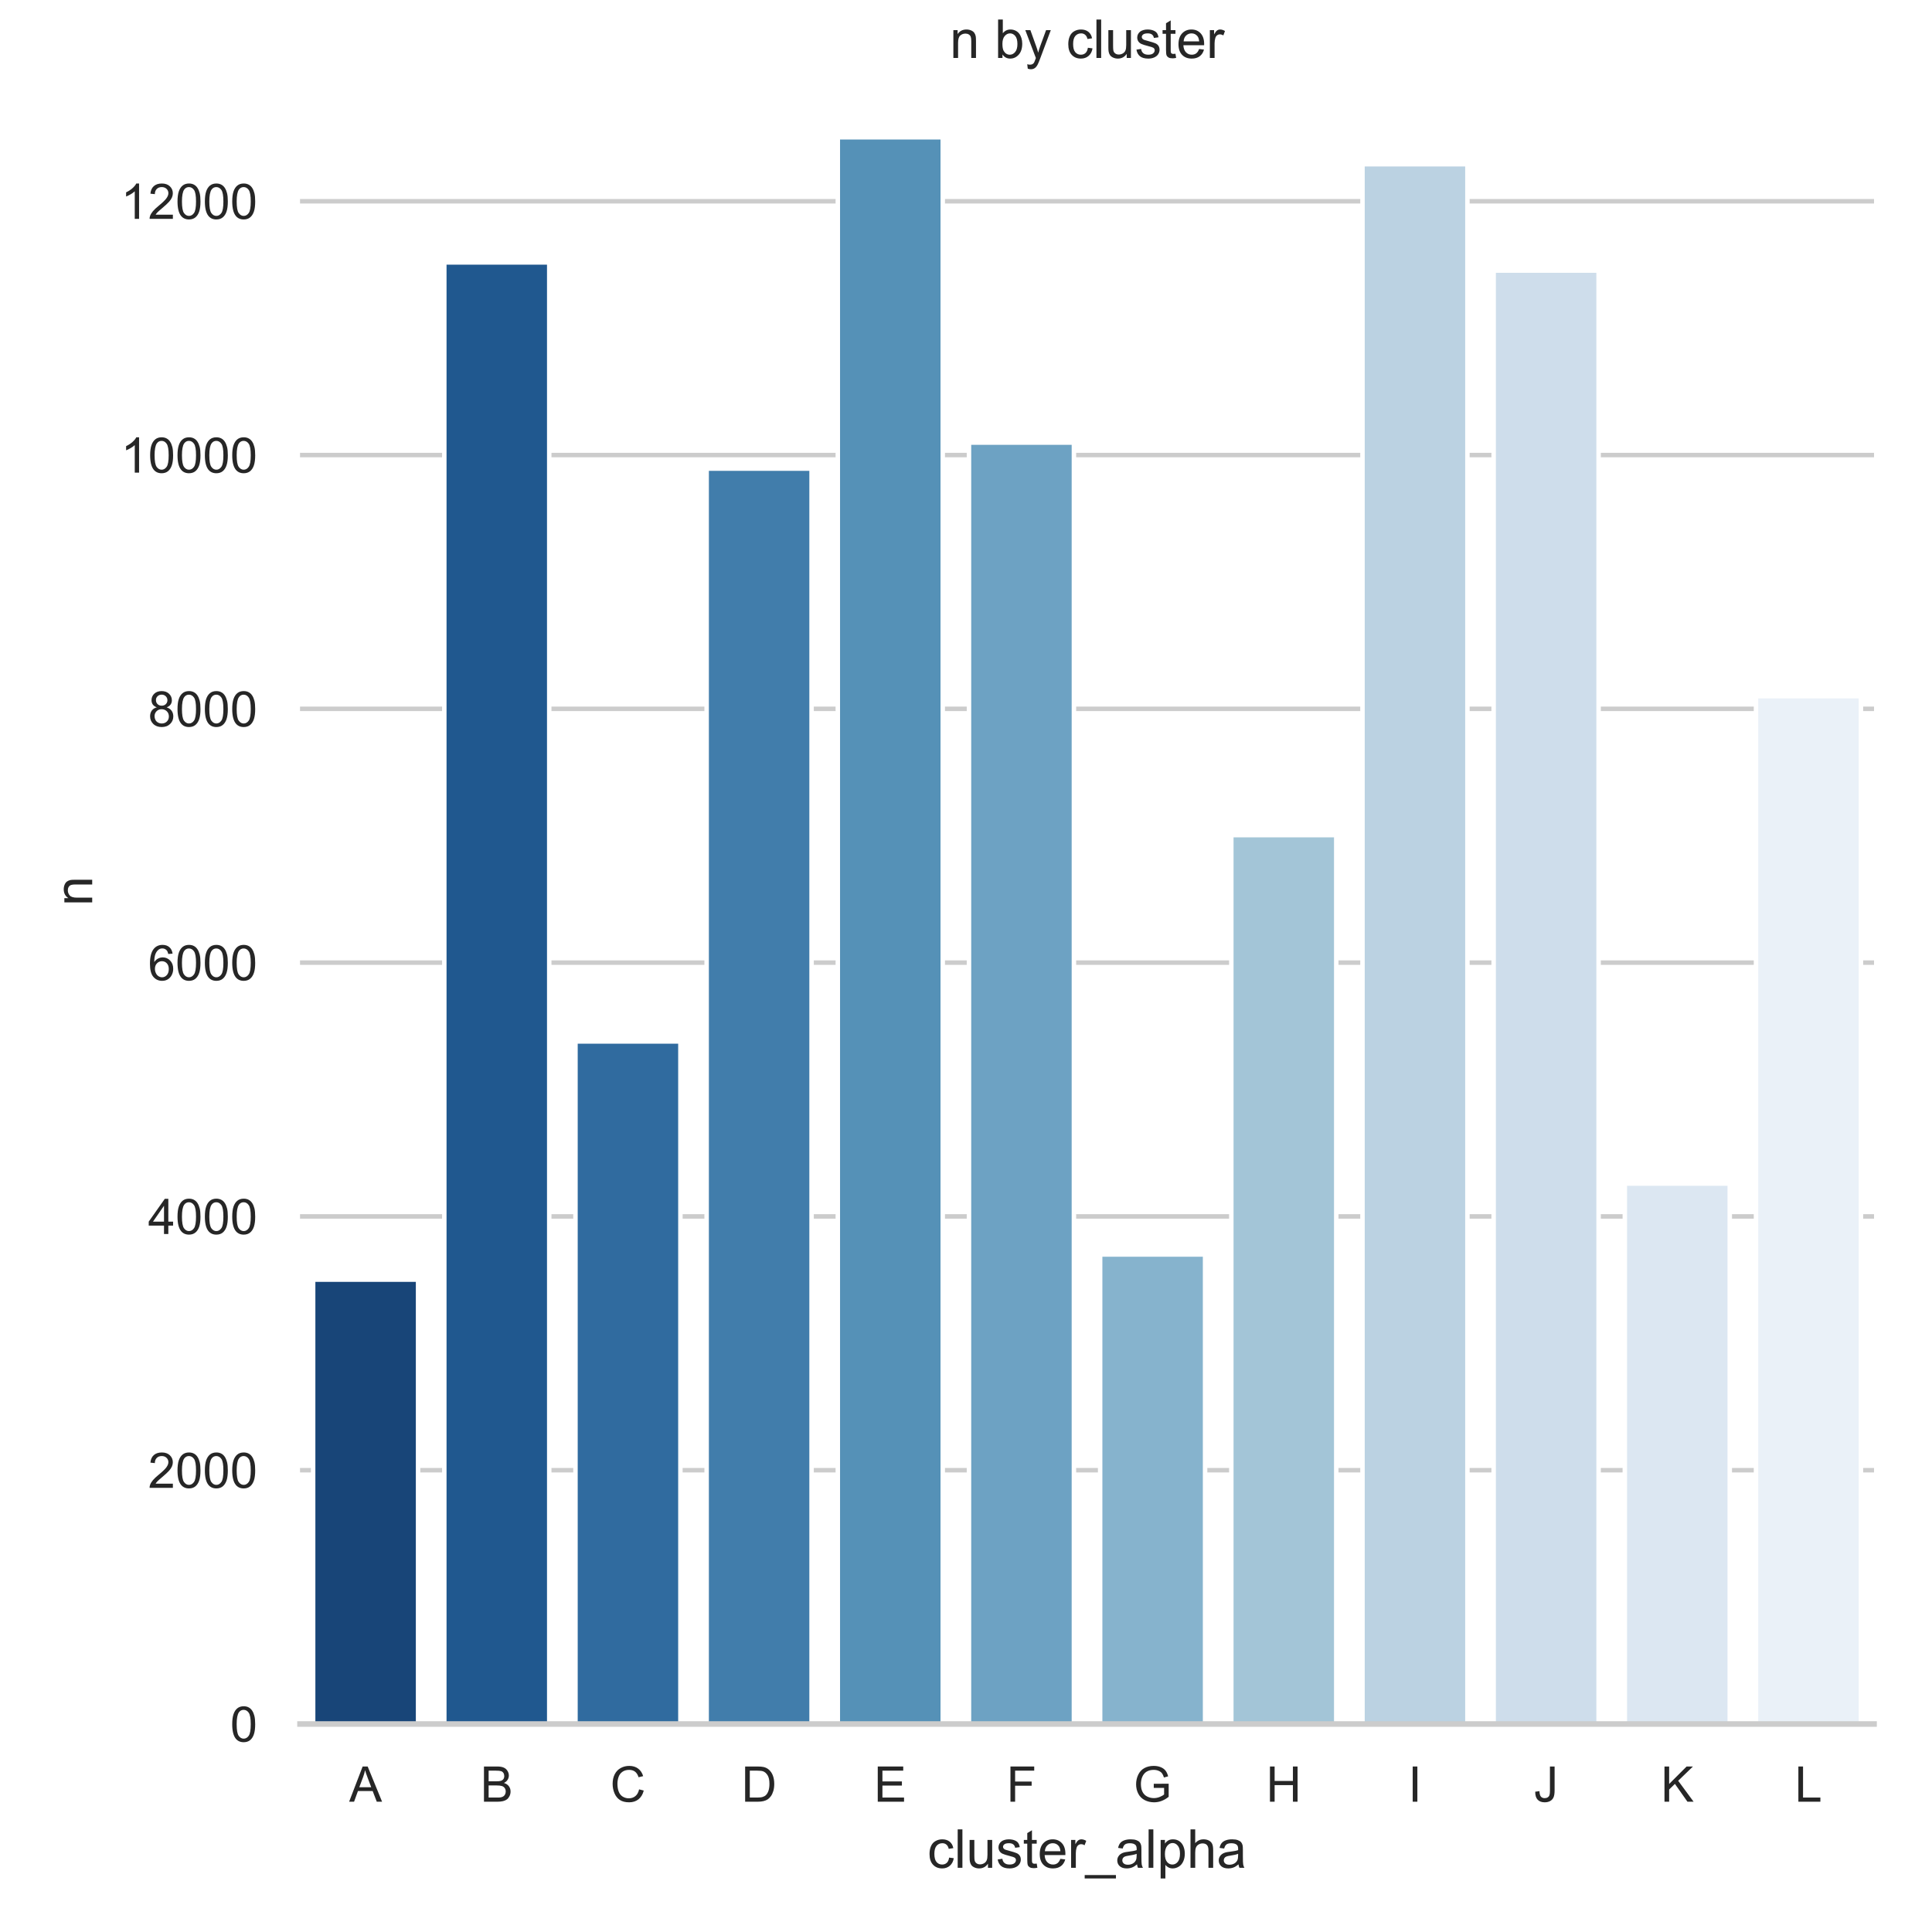
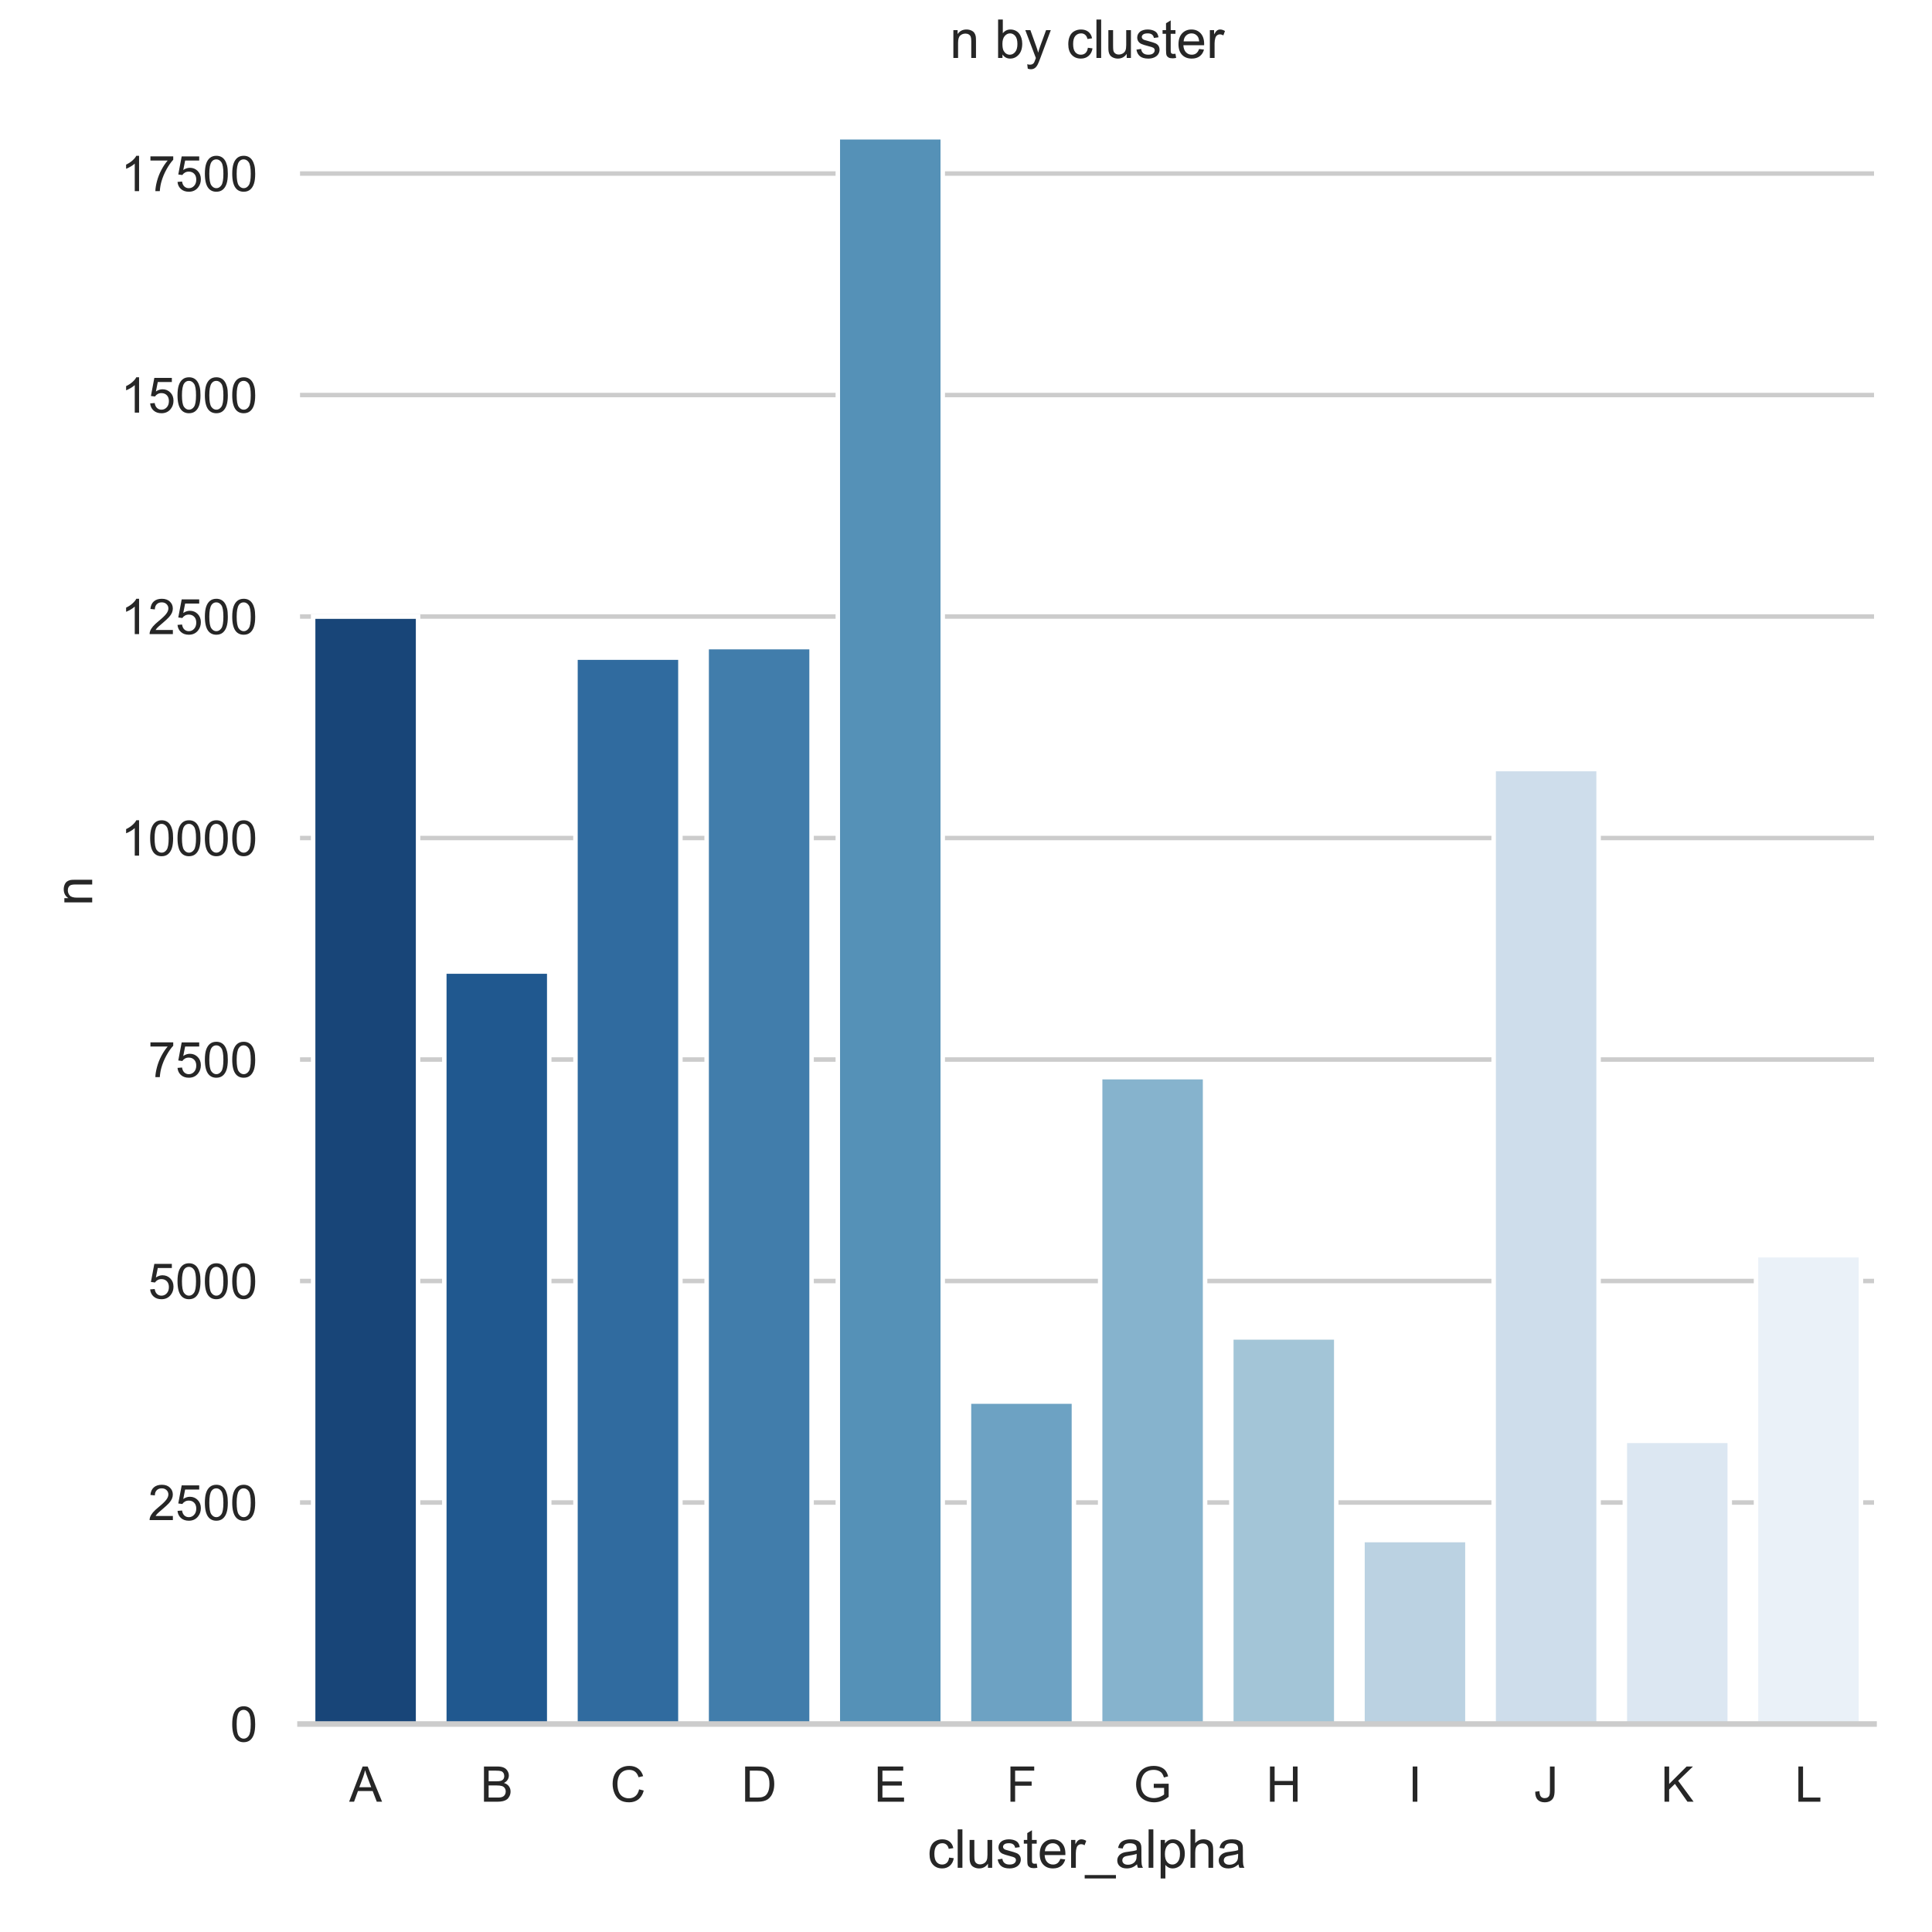
<svg xmlns="http://www.w3.org/2000/svg" xmlns:xlink="http://www.w3.org/1999/xlink" height="432pt" version="1.1" viewBox="0 0 432 432" width="432pt">
  <defs>
    <style type="text/css">
*{stroke-linecap:butt;stroke-linejoin:round;}
  </style>
  </defs>
  <g id="figure_1">
    <g id="patch_1">
      <path d="M 0 432  L 432 432  L 432 0  L 0 0  z " style="fill:#ffffff;" />
    </g>
    <g id="axes_1">
      <g id="patch_2">
        <path d="M 67.085 385.493  L 419.04 385.493  L 419.04 12.96  L 67.085 12.96  z " style="fill:#ffffff;" />
      </g>
      <g id="matplotlib.axis_1">
        <g id="xtick_1">
          <g id="text_1">
            <defs>
              <path d="M -0.141 0  L 27.344 71.578  L 37.547 71.578  L 66.844 0  L 56.062 0  L 47.703 21.688  L 17.781 21.688  L 9.906 0  z M 20.516 29.391  L 44.781 29.391  L 37.312 49.219  Q 33.891 58.25 32.234 64.062  Q 30.859 57.172 28.375 50.391  z " id="ArialMT-65" />
            </defs>
            <g style="fill:#262626;" transform="translate(78.08112 402.8667)scale(0.11 -0.11)">
              <use xlink:href="#ArialMT-65" />
            </g>
          </g>
        </g>
        <g id="xtick_2">
          <g id="text_2">
            <defs>
              <path d="M 7.328 0  L 7.328 71.578  L 34.188 71.578  Q 42.391 71.578 47.344 69.406  Q 52.297 67.234 55.094 62.719  Q 57.906 58.203 57.906 53.266  Q 57.906 48.688 55.422 44.625  Q 52.938 40.578 47.906 38.094  Q 54.391 36.188 57.875 31.594  Q 61.375 27 61.375 20.75  Q 61.375 15.719 59.25 11.391  Q 57.125 7.078 54 4.734  Q 50.875 2.391 46.156 1.188  Q 41.453 0 34.625 0  z M 16.797 41.5  L 32.281 41.5  Q 38.578 41.5 41.312 42.328  Q 44.922 43.406 46.75 45.891  Q 48.578 48.391 48.578 52.156  Q 48.578 55.719 46.875 58.422  Q 45.172 61.141 41.984 62.141  Q 38.812 63.141 31.109 63.141  L 16.797 63.141  z M 16.797 8.453  L 34.625 8.453  Q 39.203 8.453 41.062 8.797  Q 44.344 9.375 46.531 10.734  Q 48.734 12.109 50.141 14.719  Q 51.562 17.328 51.562 20.75  Q 51.562 24.75 49.516 27.703  Q 47.469 30.672 43.828 31.859  Q 40.188 33.062 33.344 33.062  L 16.797 33.062  z " id="ArialMT-66" />
            </defs>
            <g style="fill:#262626;" transform="translate(107.4107 402.8667)scale(0.11 -0.11)">
              <use xlink:href="#ArialMT-66" />
            </g>
          </g>
        </g>
        <g id="xtick_3">
          <g id="text_3">
            <defs>
              <path d="M 58.797 25.094  L 68.266 22.703  Q 65.281 11.031 57.547 4.906  Q 49.812 -1.219 38.625 -1.219  Q 27.047 -1.219 19.797 3.484  Q 12.547 8.203 8.766 17.141  Q 4.984 26.078 4.984 36.328  Q 4.984 47.516 9.25 55.828  Q 13.531 64.156 21.406 68.469  Q 29.297 72.797 38.766 72.797  Q 49.516 72.797 56.828 67.328  Q 64.156 61.859 67.047 51.953  L 57.719 49.75  Q 55.219 57.562 50.484 61.125  Q 45.75 64.703 38.578 64.703  Q 30.328 64.703 24.781 60.734  Q 19.234 56.781 16.984 50.109  Q 14.75 43.453 14.75 36.375  Q 14.75 27.25 17.406 20.438  Q 20.062 13.625 25.672 10.25  Q 31.297 6.891 37.844 6.891  Q 45.797 6.891 51.312 11.469  Q 56.844 16.062 58.797 25.094  z " id="ArialMT-67" />
            </defs>
            <g style="fill:#262626;" transform="translate(136.4369 402.8667)scale(0.11 -0.11)">
              <use xlink:href="#ArialMT-67" />
            </g>
          </g>
        </g>
        <g id="xtick_4">
          <g id="text_4">
            <defs>
              <path d="M 7.719 0  L 7.719 71.578  L 32.375 71.578  Q 40.719 71.578 45.125 70.562  Q 51.266 69.141 55.609 65.438  Q 61.281 60.641 64.078 53.188  Q 66.891 45.75 66.891 36.188  Q 66.891 28.031 64.984 21.734  Q 63.094 15.438 60.109 11.297  Q 57.125 7.172 53.578 4.797  Q 50.047 2.438 45.047 1.219  Q 40.047 0 33.547 0  z M 17.188 8.453  L 32.469 8.453  Q 39.547 8.453 43.578 9.766  Q 47.609 11.078 50 13.484  Q 53.375 16.844 55.25 22.531  Q 57.125 28.219 57.125 36.328  Q 57.125 47.562 53.438 53.594  Q 49.75 59.625 44.484 61.672  Q 40.672 63.141 32.234 63.141  L 17.188 63.141  z " id="ArialMT-68" />
            </defs>
            <g style="fill:#262626;" transform="translate(165.7665 402.8667)scale(0.11 -0.11)">
              <use xlink:href="#ArialMT-68" />
            </g>
          </g>
        </g>
        <g id="xtick_5">
          <g id="text_5">
            <defs>
              <path d="M 7.906 0  L 7.906 71.578  L 59.672 71.578  L 59.672 63.141  L 17.391 63.141  L 17.391 41.219  L 56.984 41.219  L 56.984 32.812  L 17.391 32.812  L 17.391 8.453  L 61.328 8.453  L 61.328 0  z " id="ArialMT-69" />
            </defs>
            <g style="fill:#262626;" transform="translate(195.3995 402.8667)scale(0.11 -0.11)">
              <use xlink:href="#ArialMT-69" />
            </g>
          </g>
        </g>
        <g id="xtick_6">
          <g id="text_6">
            <defs>
              <path d="M 8.203 0  L 8.203 71.578  L 56.5 71.578  L 56.5 63.141  L 17.672 63.141  L 17.672 40.969  L 51.266 40.969  L 51.266 32.516  L 17.672 32.516  L 17.672 0  z " id="ArialMT-70" />
            </defs>
            <g style="fill:#262626;" transform="translate(225.0384 402.8667)scale(0.11 -0.11)">
              <use xlink:href="#ArialMT-70" />
            </g>
          </g>
        </g>
        <g id="xtick_7">
          <g id="text_7">
            <defs>
              <path d="M 41.219 28.078  L 41.219 36.469  L 71.531 36.531  L 71.531 9.969  Q 64.547 4.391 57.125 1.578  Q 49.703 -1.219 41.891 -1.219  Q 31.344 -1.219 22.719 3.297  Q 14.109 7.812 9.719 16.359  Q 5.328 24.906 5.328 35.453  Q 5.328 45.906 9.688 54.953  Q 14.062 64.016 22.266 68.406  Q 30.469 72.797 41.156 72.797  Q 48.922 72.797 55.188 70.281  Q 61.469 67.781 65.031 63.281  Q 68.609 58.797 70.453 51.562  L 61.922 49.219  Q 60.297 54.688 57.906 57.812  Q 55.516 60.938 51.062 62.812  Q 46.625 64.703 41.219 64.703  Q 34.719 64.703 29.984 62.719  Q 25.25 60.75 22.344 57.516  Q 19.438 54.297 17.828 50.438  Q 15.094 43.797 15.094 36.031  Q 15.094 26.469 18.391 20.016  Q 21.688 13.578 27.984 10.453  Q 34.281 7.328 41.359 7.328  Q 47.516 7.328 53.375 9.688  Q 59.234 12.062 62.25 14.75  L 62.25 28.078  z " id="ArialMT-71" />
            </defs>
            <g style="fill:#262626;" transform="translate(253.4493 402.8667)scale(0.11 -0.11)">
              <use xlink:href="#ArialMT-71" />
            </g>
          </g>
        </g>
        <g id="xtick_8">
          <g id="text_8">
            <defs>
              <path d="M 8.016 0  L 8.016 71.578  L 17.484 71.578  L 17.484 42.188  L 54.688 42.188  L 54.688 71.578  L 64.156 71.578  L 64.156 0  L 54.688 0  L 54.688 33.734  L 17.484 33.734  L 17.484 0  z " id="ArialMT-72" />
            </defs>
            <g style="fill:#262626;" transform="translate(283.0848 402.8667)scale(0.11 -0.11)">
              <use xlink:href="#ArialMT-72" />
            </g>
          </g>
        </g>
        <g id="xtick_9">
          <g id="text_9">
            <defs>
              <path d="M 9.328 0  L 9.328 71.578  L 18.797 71.578  L 18.797 0  z " id="ArialMT-73" />
            </defs>
            <g style="fill:#262626;" transform="translate(314.8585 402.8667)scale(0.11 -0.11)">
              <use xlink:href="#ArialMT-73" />
            </g>
          </g>
        </g>
        <g id="xtick_10">
          <g id="text_10">
            <defs>
              <path d="M 2.875 20.312  L 11.422 21.484  Q 11.766 13.281 14.5 10.25  Q 17.234 7.234 22.078 7.234  Q 25.641 7.234 28.219 8.859  Q 30.812 10.5 31.781 13.297  Q 32.766 16.109 32.766 22.266  L 32.766 71.578  L 42.234 71.578  L 42.234 22.797  Q 42.234 13.812 40.062 8.875  Q 37.891 3.953 33.172 1.359  Q 28.469 -1.219 22.125 -1.219  Q 12.703 -1.219 7.688 4.203  Q 2.688 9.625 2.875 20.312  z " id="ArialMT-74" />
            </defs>
            <g style="fill:#262626;" transform="translate(342.966 402.8667)scale(0.11 -0.11)">
              <use xlink:href="#ArialMT-74" />
            </g>
          </g>
        </g>
        <g id="xtick_11">
          <g id="text_11">
            <defs>
              <path d="M 7.328 0  L 7.328 71.578  L 16.797 71.578  L 16.797 36.078  L 52.344 71.578  L 65.188 71.578  L 35.156 42.578  L 66.5 0  L 54 0  L 28.516 36.234  L 16.797 24.812  L 16.797 0  z " id="ArialMT-75" />
            </defs>
            <g style="fill:#262626;" transform="translate(371.377 402.8667)scale(0.11 -0.11)">
              <use xlink:href="#ArialMT-75" />
            </g>
          </g>
        </g>
        <g id="xtick_12">
          <g id="text_12">
            <defs>
              <path d="M 7.328 0  L 7.328 71.578  L 16.797 71.578  L 16.797 8.453  L 52.047 8.453  L 52.047 0  z " id="ArialMT-76" />
            </defs>
            <g style="fill:#262626;" transform="translate(401.3167 402.8667)scale(0.11 -0.11)">
              <use xlink:href="#ArialMT-76" />
            </g>
          </g>
        </g>
        <g id="text_13">
          <defs>
            <path d="M 40.438 19  L 49.078 17.875  Q 47.656 8.938 41.812 3.875  Q 35.984 -1.172 27.484 -1.172  Q 16.844 -1.172 10.375 5.781  Q 3.906 12.75 3.906 25.734  Q 3.906 34.125 6.688 40.422  Q 9.469 46.734 15.156 49.875  Q 20.844 53.031 27.547 53.031  Q 35.984 53.031 41.359 48.75  Q 46.734 44.484 48.25 36.625  L 39.703 35.297  Q 38.484 40.531 35.375 43.156  Q 32.281 45.797 27.875 45.797  Q 21.234 45.797 17.078 41.031  Q 12.938 36.281 12.938 25.984  Q 12.938 15.531 16.938 10.797  Q 20.953 6.062 27.391 6.062  Q 32.562 6.062 36.031 9.234  Q 39.5 12.406 40.438 19  z " id="ArialMT-99" />
            <path d="M 6.391 0  L 6.391 71.578  L 15.188 71.578  L 15.188 0  z " id="ArialMT-108" />
            <path d="M 40.578 0  L 40.578 7.625  Q 34.516 -1.172 24.125 -1.172  Q 19.531 -1.172 15.547 0.578  Q 11.578 2.344 9.641 5  Q 7.719 7.672 6.938 11.531  Q 6.391 14.109 6.391 19.734  L 6.391 51.859  L 15.188 51.859  L 15.188 23.094  Q 15.188 16.219 15.719 13.812  Q 16.547 10.359 19.234 8.375  Q 21.922 6.391 25.875 6.391  Q 29.828 6.391 33.297 8.422  Q 36.766 10.453 38.203 13.938  Q 39.656 17.438 39.656 24.078  L 39.656 51.859  L 48.438 51.859  L 48.438 0  z " id="ArialMT-117" />
            <path d="M 3.078 15.484  L 11.766 16.844  Q 12.5 11.625 15.844 8.844  Q 19.188 6.062 25.203 6.062  Q 31.25 6.062 34.172 8.516  Q 37.109 10.984 37.109 14.312  Q 37.109 17.281 34.516 19  Q 32.719 20.172 25.531 21.969  Q 15.875 24.422 12.141 26.203  Q 8.406 27.984 6.469 31.125  Q 4.547 34.281 4.547 38.094  Q 4.547 41.547 6.125 44.5  Q 7.719 47.469 10.453 49.422  Q 12.5 50.922 16.031 51.969  Q 19.578 53.031 23.641 53.031  Q 29.734 53.031 34.344 51.266  Q 38.969 49.516 41.156 46.5  Q 43.359 43.5 44.188 38.484  L 35.594 37.312  Q 35.016 41.312 32.203 43.547  Q 29.391 45.797 24.266 45.797  Q 18.219 45.797 15.625 43.797  Q 13.031 41.797 13.031 39.109  Q 13.031 37.406 14.109 36.031  Q 15.188 34.625 17.484 33.688  Q 18.797 33.203 25.25 31.453  Q 34.578 28.953 38.25 27.359  Q 41.938 25.781 44.031 22.75  Q 46.141 19.734 46.141 15.234  Q 46.141 10.844 43.578 6.953  Q 41.016 3.078 36.172 0.953  Q 31.344 -1.172 25.25 -1.172  Q 15.141 -1.172 9.844 3.031  Q 4.547 7.234 3.078 15.484  z " id="ArialMT-115" />
            <path d="M 25.781 7.859  L 27.047 0.094  Q 23.344 -0.688 20.406 -0.688  Q 15.625 -0.688 12.984 0.828  Q 10.359 2.344 9.281 4.812  Q 8.203 7.281 8.203 15.188  L 8.203 45.016  L 1.766 45.016  L 1.766 51.859  L 8.203 51.859  L 8.203 64.703  L 16.938 69.969  L 16.938 51.859  L 25.781 51.859  L 25.781 45.016  L 16.938 45.016  L 16.938 14.703  Q 16.938 10.938 17.406 9.859  Q 17.875 8.797 18.922 8.156  Q 19.969 7.516 21.922 7.516  Q 23.391 7.516 25.781 7.859  z " id="ArialMT-116" />
            <path d="M 42.094 16.703  L 51.172 15.578  Q 49.031 7.625 43.219 3.219  Q 37.406 -1.172 28.375 -1.172  Q 17 -1.172 10.328 5.828  Q 3.656 12.844 3.656 25.484  Q 3.656 38.578 10.391 45.797  Q 17.141 53.031 27.875 53.031  Q 38.281 53.031 44.875 45.953  Q 51.469 38.875 51.469 26.031  Q 51.469 25.25 51.422 23.688  L 12.75 23.688  Q 13.234 15.141 17.578 10.594  Q 21.922 6.062 28.422 6.062  Q 33.25 6.062 36.672 8.594  Q 40.094 11.141 42.094 16.703  z M 13.234 30.906  L 42.188 30.906  Q 41.609 37.453 38.875 40.719  Q 34.672 45.797 27.984 45.797  Q 21.922 45.797 17.797 41.75  Q 13.672 37.703 13.234 30.906  z " id="ArialMT-101" />
            <path d="M 6.5 0  L 6.5 51.859  L 14.406 51.859  L 14.406 44  Q 17.438 49.516 20 51.266  Q 22.562 53.031 25.641 53.031  Q 30.078 53.031 34.672 50.203  L 31.641 42.047  Q 28.422 43.953 25.203 43.953  Q 22.312 43.953 20.016 42.219  Q 17.719 40.484 16.75 37.406  Q 15.281 32.719 15.281 27.156  L 15.281 0  z " id="ArialMT-114" />
            <path d="M -1.516 -19.875  L -1.516 -13.531  L 56.734 -13.531  L 56.734 -19.875  z " id="ArialMT-95" />
            <path d="M 40.438 6.391  Q 35.547 2.25 31.031 0.531  Q 26.516 -1.172 21.344 -1.172  Q 12.797 -1.172 8.203 3  Q 3.609 7.172 3.609 13.672  Q 3.609 17.484 5.344 20.625  Q 7.078 23.781 9.891 25.688  Q 12.703 27.594 16.219 28.562  Q 18.797 29.25 24.031 29.891  Q 34.672 31.156 39.703 32.906  Q 39.75 34.719 39.75 35.203  Q 39.75 40.578 37.25 42.781  Q 33.891 45.75 27.25 45.75  Q 21.047 45.75 18.094 43.578  Q 15.141 41.406 13.719 35.891  L 5.125 37.062  Q 6.297 42.578 8.984 45.969  Q 11.672 49.359 16.75 51.188  Q 21.828 53.031 28.516 53.031  Q 35.156 53.031 39.297 51.469  Q 43.453 49.906 45.406 47.531  Q 47.359 45.172 48.141 41.547  Q 48.578 39.312 48.578 33.453  L 48.578 21.734  Q 48.578 9.469 49.141 6.219  Q 49.703 2.984 51.375 0  L 42.188 0  Q 40.828 2.734 40.438 6.391  z M 39.703 26.031  Q 34.906 24.078 25.344 22.703  Q 19.922 21.922 17.672 20.938  Q 15.438 19.969 14.203 18.094  Q 12.984 16.219 12.984 13.922  Q 12.984 10.406 15.641 8.062  Q 18.312 5.719 23.438 5.719  Q 28.516 5.719 32.469 7.938  Q 36.422 10.156 38.281 14.016  Q 39.703 17 39.703 22.797  z " id="ArialMT-97" />
            <path d="M 6.594 -19.875  L 6.594 51.859  L 14.594 51.859  L 14.594 45.125  Q 17.438 49.078 21 51.047  Q 24.562 53.031 29.641 53.031  Q 36.281 53.031 41.359 49.609  Q 46.438 46.188 49.016 39.953  Q 51.609 33.734 51.609 26.312  Q 51.609 18.359 48.75 11.984  Q 45.906 5.609 40.453 2.219  Q 35.016 -1.172 29 -1.172  Q 24.609 -1.172 21.109 0.688  Q 17.625 2.547 15.375 5.375  L 15.375 -19.875  z M 14.547 25.641  Q 14.547 15.625 18.594 10.844  Q 22.656 6.062 28.422 6.062  Q 34.281 6.062 38.453 11.016  Q 42.625 15.969 42.625 26.375  Q 42.625 36.281 38.547 41.203  Q 34.469 46.141 28.812 46.141  Q 23.188 46.141 18.859 40.891  Q 14.547 35.641 14.547 25.641  z " id="ArialMT-112" />
            <path d="M 6.594 0  L 6.594 71.578  L 15.375 71.578  L 15.375 45.906  Q 21.531 53.031 30.906 53.031  Q 36.672 53.031 40.922 50.75  Q 45.172 48.484 47 44.484  Q 48.828 40.484 48.828 32.859  L 48.828 0  L 40.047 0  L 40.047 32.859  Q 40.047 39.453 37.188 42.453  Q 34.328 45.453 29.109 45.453  Q 25.203 45.453 21.75 43.422  Q 18.312 41.406 16.844 37.938  Q 15.375 34.469 15.375 28.375  L 15.375 0  z " id="ArialMT-104" />
          </defs>
          <g style="fill:#262626;" transform="translate(207.3756 417.6423)scale(0.12 -0.12)">
            <use xlink:href="#ArialMT-99" />
            <use x="50" xlink:href="#ArialMT-108" />
            <use x="72.217" xlink:href="#ArialMT-117" />
            <use x="127.832" xlink:href="#ArialMT-115" />
            <use x="177.832" xlink:href="#ArialMT-116" />
            <use x="205.615" xlink:href="#ArialMT-101" />
            <use x="261.23" xlink:href="#ArialMT-114" />
            <use x="294.531" xlink:href="#ArialMT-95" />
            <use x="350.146" xlink:href="#ArialMT-97" />
            <use x="405.762" xlink:href="#ArialMT-108" />
            <use x="427.979" xlink:href="#ArialMT-112" />
            <use x="483.594" xlink:href="#ArialMT-104" />
            <use x="539.209" xlink:href="#ArialMT-97" />
          </g>
        </g>
      </g>
      <g id="matplotlib.axis_2">
        <g id="ytick_1">
          <g id="line2d_1">
-             <path clip-path="url(#p94c5fcf959)" d="M 67.085 385.493  L 419.04 385.493  " style="fill:none;stroke:#cccccc;stroke-linecap:round;" />
+             <path clip-path="url(#p5ec572239d)" d="M 67.085 385.493  L 419.04 385.493  " style="fill:none;stroke:#cccccc;stroke-linecap:round;" />
          </g>
          <g id="text_14">
            <defs>
              <path d="M 4.156 35.297  Q 4.156 48 6.766 55.734  Q 9.375 63.484 14.516 67.672  Q 19.672 71.875 27.484 71.875  Q 33.25 71.875 37.594 69.547  Q 41.938 67.234 44.766 62.859  Q 47.609 58.5 49.219 52.219  Q 50.828 45.953 50.828 35.297  Q 50.828 22.703 48.234 14.969  Q 45.656 7.234 40.5 3  Q 35.359 -1.219 27.484 -1.219  Q 17.141 -1.219 11.234 6.203  Q 4.156 15.141 4.156 35.297  z M 13.188 35.297  Q 13.188 17.672 17.312 11.828  Q 21.438 6 27.484 6  Q 33.547 6 37.672 11.859  Q 41.797 17.719 41.797 35.297  Q 41.797 52.984 37.672 58.781  Q 33.547 64.594 27.391 64.594  Q 21.344 64.594 17.719 59.469  Q 13.188 52.938 13.188 35.297  z " id="ArialMT-48" />
            </defs>
            <g style="fill:#262626;" transform="translate(51.46797 389.4299)scale(0.11 -0.11)">
              <use xlink:href="#ArialMT-48" />
            </g>
          </g>
        </g>
        <g id="ytick_2">
          <g id="line2d_2">
-             <path clip-path="url(#p94c5fcf959)" d="M 67.085 328.744  L 419.04 328.744  " style="fill:none;stroke:#cccccc;stroke-linecap:round;" />
+             <path clip-path="url(#p5ec572239d)" d="M 67.085 335.966  L 419.04 335.966  " style="fill:none;stroke:#cccccc;stroke-linecap:round;" />
          </g>
          <g id="text_15">
            <defs>
              <path d="M 50.344 8.453  L 50.344 0  L 3.031 0  Q 2.938 3.172 4.047 6.109  Q 5.859 10.938 9.828 15.625  Q 13.812 20.312 21.344 26.469  Q 33.016 36.031 37.109 41.625  Q 41.219 47.219 41.219 52.203  Q 41.219 57.422 37.469 61  Q 33.734 64.594 27.734 64.594  Q 21.391 64.594 17.578 60.781  Q 13.766 56.984 13.719 50.25  L 4.688 51.172  Q 5.609 61.281 11.656 66.578  Q 17.719 71.875 27.938 71.875  Q 38.234 71.875 44.234 66.156  Q 50.25 60.453 50.25 52  Q 50.25 47.703 48.484 43.547  Q 46.734 39.406 42.656 34.812  Q 38.578 30.219 29.109 22.219  Q 21.188 15.578 18.938 13.203  Q 16.703 10.844 15.234 8.453  z " id="ArialMT-50" />
-             </defs>
-             <g style="fill:#262626;" transform="translate(33.11688 332.6811)scale(0.11 -0.11)">
+               <path d="M 4.156 18.75  L 13.375 19.531  Q 14.406 12.797 18.141 9.391  Q 21.875 6 27.156 6  Q 33.5 6 37.891 10.781  Q 42.281 15.578 42.281 23.484  Q 42.281 31 38.062 35.344  Q 33.844 39.703 27 39.703  Q 22.75 39.703 19.328 37.766  Q 15.922 35.844 13.969 32.766  L 5.719 33.844  L 12.641 70.609  L 48.25 70.609  L 48.25 62.203  L 19.672 62.203  L 15.828 42.969  Q 22.266 47.469 29.344 47.469  Q 38.719 47.469 45.156 40.969  Q 51.609 34.469 51.609 24.266  Q 51.609 14.547 45.953 7.469  Q 39.062 -1.219 27.156 -1.219  Q 17.391 -1.219 11.203 4.25  Q 5.031 9.719 4.156 18.75  z " id="ArialMT-53" />
+             </defs>
+             <g style="fill:#262626;" transform="translate(33.11688 339.9027)scale(0.11 -0.11)">
              <use xlink:href="#ArialMT-50" />
-               <use x="55.615" xlink:href="#ArialMT-48" />
+               <use x="55.615" xlink:href="#ArialMT-53" />
              <use x="111.23" xlink:href="#ArialMT-48" />
              <use x="166.846" xlink:href="#ArialMT-48" />
            </g>
          </g>
        </g>
        <g id="ytick_3">
          <g id="line2d_3">
-             <path clip-path="url(#p94c5fcf959)" d="M 67.085 271.996  L 419.04 271.996  " style="fill:none;stroke:#cccccc;stroke-linecap:round;" />
+             <path clip-path="url(#p5ec572239d)" d="M 67.085 286.439  L 419.04 286.439  " style="fill:none;stroke:#cccccc;stroke-linecap:round;" />
          </g>
          <g id="text_16">
-             <defs>
-               <path d="M 32.328 0  L 32.328 17.141  L 1.266 17.141  L 1.266 25.203  L 33.938 71.578  L 41.109 71.578  L 41.109 25.203  L 50.781 25.203  L 50.781 17.141  L 41.109 17.141  L 41.109 0  z M 32.328 25.203  L 32.328 57.469  L 9.906 25.203  z " id="ArialMT-52" />
-             </defs>
-             <g style="fill:#262626;" transform="translate(33.11688 275.9323)scale(0.11 -0.11)">
-               <use xlink:href="#ArialMT-52" />
+             <g style="fill:#262626;" transform="translate(33.11688 290.3754)scale(0.11 -0.11)">
+               <use xlink:href="#ArialMT-53" />
              <use x="55.615" xlink:href="#ArialMT-48" />
              <use x="111.23" xlink:href="#ArialMT-48" />
              <use x="166.846" xlink:href="#ArialMT-48" />
            </g>
          </g>
        </g>
        <g id="ytick_4">
          <g id="line2d_4">
-             <path clip-path="url(#p94c5fcf959)" d="M 67.085 215.247  L 419.04 215.247  " style="fill:none;stroke:#cccccc;stroke-linecap:round;" />
+             <path clip-path="url(#p5ec572239d)" d="M 67.085 236.911  L 419.04 236.911  " style="fill:none;stroke:#cccccc;stroke-linecap:round;" />
          </g>
          <g id="text_17">
            <defs>
-               <path d="M 49.75 54.047  L 41.016 53.375  Q 39.844 58.547 37.703 60.891  Q 34.125 64.656 28.906 64.656  Q 24.703 64.656 21.531 62.312  Q 17.391 59.281 14.984 53.469  Q 12.594 47.656 12.5 36.922  Q 15.672 41.75 20.266 44.094  Q 24.859 46.438 29.891 46.438  Q 38.672 46.438 44.844 39.969  Q 51.031 33.5 51.031 23.25  Q 51.031 16.5 48.125 10.719  Q 45.219 4.938 40.141 1.859  Q 35.062 -1.219 28.609 -1.219  Q 17.625 -1.219 10.688 6.859  Q 3.766 14.938 3.766 33.5  Q 3.766 54.25 11.422 63.672  Q 18.109 71.875 29.438 71.875  Q 37.891 71.875 43.281 67.141  Q 48.688 62.406 49.75 54.047  z M 13.875 23.188  Q 13.875 18.656 15.797 14.5  Q 17.719 10.359 21.188 8.172  Q 24.656 6 28.469 6  Q 34.031 6 38.031 10.484  Q 42.047 14.984 42.047 22.703  Q 42.047 30.125 38.078 34.391  Q 34.125 38.672 28.125 38.672  Q 22.172 38.672 18.016 34.391  Q 13.875 30.125 13.875 23.188  z " id="ArialMT-54" />
-             </defs>
-             <g style="fill:#262626;" transform="translate(33.11688 219.1835)scale(0.11 -0.11)">
-               <use xlink:href="#ArialMT-54" />
-               <use x="55.615" xlink:href="#ArialMT-48" />
+               <path d="M 4.734 62.203  L 4.734 70.656  L 51.078 70.656  L 51.078 63.812  Q 44.234 56.547 37.516 44.484  Q 30.812 32.422 27.156 19.672  Q 24.516 10.688 23.781 0  L 14.75 0  Q 14.891 8.453 18.062 20.406  Q 21.234 32.375 27.172 43.484  Q 33.109 54.594 39.797 62.203  z " id="ArialMT-55" />
+             </defs>
+             <g style="fill:#262626;" transform="translate(33.11688 240.8482)scale(0.11 -0.11)">
+               <use xlink:href="#ArialMT-55" />
+               <use x="55.615" xlink:href="#ArialMT-53" />
              <use x="111.23" xlink:href="#ArialMT-48" />
              <use x="166.846" xlink:href="#ArialMT-48" />
            </g>
          </g>
        </g>
        <g id="ytick_5">
          <g id="line2d_5">
-             <path clip-path="url(#p94c5fcf959)" d="M 67.085 158.498  L 419.04 158.498  " style="fill:none;stroke:#cccccc;stroke-linecap:round;" />
+             <path clip-path="url(#p5ec572239d)" d="M 67.085 187.384  L 419.04 187.384  " style="fill:none;stroke:#cccccc;stroke-linecap:round;" />
          </g>
          <g id="text_18">
            <defs>
-               <path d="M 17.672 38.812  Q 12.203 40.828 9.562 44.531  Q 6.938 48.25 6.938 53.422  Q 6.938 61.234 12.547 66.547  Q 18.172 71.875 27.484 71.875  Q 36.859 71.875 42.578 66.422  Q 48.297 60.984 48.297 53.172  Q 48.297 48.188 45.672 44.5  Q 43.062 40.828 37.75 38.812  Q 44.344 36.672 47.781 31.875  Q 51.219 27.094 51.219 20.453  Q 51.219 11.281 44.719 5.031  Q 38.234 -1.219 27.641 -1.219  Q 17.047 -1.219 10.547 5.047  Q 4.047 11.328 4.047 20.703  Q 4.047 27.688 7.594 32.391  Q 11.141 37.109 17.672 38.812  z M 15.922 53.719  Q 15.922 48.641 19.188 45.406  Q 22.469 42.188 27.688 42.188  Q 32.766 42.188 36.016 45.375  Q 39.266 48.578 39.266 53.219  Q 39.266 58.062 35.906 61.359  Q 32.562 64.656 27.594 64.656  Q 22.562 64.656 19.234 61.422  Q 15.922 58.203 15.922 53.719  z M 13.094 20.656  Q 13.094 16.891 14.875 13.375  Q 16.656 9.859 20.172 7.922  Q 23.688 6 27.734 6  Q 34.031 6 38.125 10.047  Q 42.234 14.109 42.234 20.359  Q 42.234 26.703 38.016 30.859  Q 33.797 35.016 27.438 35.016  Q 21.234 35.016 17.156 30.906  Q 13.094 26.812 13.094 20.656  z " id="ArialMT-56" />
-             </defs>
-             <g style="fill:#262626;" transform="translate(33.11688 162.4348)scale(0.11 -0.11)">
-               <use xlink:href="#ArialMT-56" />
+               <path d="M 37.25 0  L 28.469 0  L 28.469 56  Q 25.297 52.984 20.141 49.953  Q 14.984 46.922 10.891 45.406  L 10.891 53.906  Q 18.266 57.375 23.781 62.297  Q 29.297 67.234 31.594 71.875  L 37.25 71.875  z " id="ArialMT-49" />
+             </defs>
+             <g style="fill:#262626;" transform="translate(26.99984 191.3209)scale(0.11 -0.11)">
+               <use xlink:href="#ArialMT-49" />
              <use x="55.615" xlink:href="#ArialMT-48" />
              <use x="111.23" xlink:href="#ArialMT-48" />
              <use x="166.846" xlink:href="#ArialMT-48" />
+               <use x="222.461" xlink:href="#ArialMT-48" />
            </g>
          </g>
        </g>
        <g id="ytick_6">
          <g id="line2d_6">
-             <path clip-path="url(#p94c5fcf959)" d="M 67.085 101.749  L 419.04 101.749  " style="fill:none;stroke:#cccccc;stroke-linecap:round;" />
+             <path clip-path="url(#p5ec572239d)" d="M 67.085 137.857  L 419.04 137.857  " style="fill:none;stroke:#cccccc;stroke-linecap:round;" />
          </g>
          <g id="text_19">
-             <defs>
-               <path d="M 37.25 0  L 28.469 0  L 28.469 56  Q 25.297 52.984 20.141 49.953  Q 14.984 46.922 10.891 45.406  L 10.891 53.906  Q 18.266 57.375 23.781 62.297  Q 29.297 67.234 31.594 71.875  L 37.25 71.875  z " id="ArialMT-49" />
-             </defs>
-             <g style="fill:#262626;" transform="translate(26.99984 105.686)scale(0.11 -0.11)">
+             <g style="fill:#262626;" transform="translate(26.99984 141.7936)scale(0.11 -0.11)">
              <use xlink:href="#ArialMT-49" />
-               <use x="55.615" xlink:href="#ArialMT-48" />
-               <use x="111.23" xlink:href="#ArialMT-48" />
+               <use x="55.615" xlink:href="#ArialMT-50" />
+               <use x="111.23" xlink:href="#ArialMT-53" />
              <use x="166.846" xlink:href="#ArialMT-48" />
              <use x="222.461" xlink:href="#ArialMT-48" />
            </g>
          </g>
        </g>
        <g id="ytick_7">
          <g id="line2d_7">
-             <path clip-path="url(#p94c5fcf959)" d="M 67.085 45  L 419.04 45  " style="fill:none;stroke:#cccccc;stroke-linecap:round;" />
+             <path clip-path="url(#p5ec572239d)" d="M 67.085 88.33  L 419.04 88.33  " style="fill:none;stroke:#cccccc;stroke-linecap:round;" />
          </g>
          <g id="text_20">
-             <g style="fill:#262626;" transform="translate(26.99984 48.93717)scale(0.11 -0.11)">
+             <g style="fill:#262626;" transform="translate(26.99984 92.26638)scale(0.11 -0.11)">
              <use xlink:href="#ArialMT-49" />
-               <use x="55.615" xlink:href="#ArialMT-50" />
+               <use x="55.615" xlink:href="#ArialMT-53" />
              <use x="111.23" xlink:href="#ArialMT-48" />
              <use x="166.846" xlink:href="#ArialMT-48" />
              <use x="222.461" xlink:href="#ArialMT-48" />
            </g>
          </g>
        </g>
-         <g id="text_21">
+         <g id="ytick_8">
+           <g id="line2d_8">
+             <path clip-path="url(#p5ec572239d)" d="M 67.085 38.802  L 419.04 38.802  " style="fill:none;stroke:#cccccc;stroke-linecap:round;" />
+           </g>
+           <g id="text_21">
+             <g style="fill:#262626;" transform="translate(26.99984 42.73913)scale(0.11 -0.11)">
+               <use xlink:href="#ArialMT-49" />
+               <use x="55.615" xlink:href="#ArialMT-55" />
+               <use x="111.23" xlink:href="#ArialMT-53" />
+               <use x="166.846" xlink:href="#ArialMT-48" />
+               <use x="222.461" xlink:href="#ArialMT-48" />
+             </g>
+           </g>
+         </g>
+         <g id="text_22">
          <defs>
            <path d="M 6.594 0  L 6.594 51.859  L 14.5 51.859  L 14.5 44.484  Q 20.219 53.031 31 53.031  Q 35.688 53.031 39.625 51.344  Q 43.562 49.656 45.516 46.922  Q 47.469 44.188 48.25 40.438  Q 48.734 37.984 48.734 31.891  L 48.734 0  L 39.938 0  L 39.938 31.547  Q 39.938 36.922 38.906 39.578  Q 37.891 42.234 35.281 43.812  Q 32.672 45.406 29.156 45.406  Q 23.531 45.406 19.453 41.844  Q 15.375 38.281 15.375 28.328  L 15.375 0  z " id="ArialMT-110" />
          </defs>
          <g style="fill:#262626;" transform="translate(20.61484 202.5631)rotate(-90)scale(0.12 -0.12)">
            <use xlink:href="#ArialMT-110" />
          </g>
        </g>
      </g>
      <g id="patch_3">
-         <path clip-path="url(#p94c5fcf959)" d="M 70.018 385.493  L 93.482 385.493  L 93.482 286.126  L 70.018 286.126  z " style="fill:#184578;stroke:#ffffff;stroke-linejoin:miter;" />
+         <path clip-path="url(#p5ec572239d)" d="M 70.018 385.493  L 93.482 385.493  L 93.482 137.877  L 70.018 137.877  z " style="fill:#184578;stroke:#ffffff;stroke-linejoin:miter;" />
      </g>
      <g id="patch_4">
-         <path clip-path="url(#p94c5fcf959)" d="M 99.348 385.493  L 122.811 385.493  L 122.811 58.677  L 99.348 58.677  z " style="fill:#20588f;stroke:#ffffff;stroke-linejoin:miter;" />
+         <path clip-path="url(#p5ec572239d)" d="M 99.348 385.493  L 122.811 385.493  L 122.811 217.239  L 99.348 217.239  z " style="fill:#20588f;stroke:#ffffff;stroke-linejoin:miter;" />
      </g>
      <g id="patch_5">
-         <path clip-path="url(#p94c5fcf959)" d="M 128.677 385.493  L 152.141 385.493  L 152.141 232.867  L 128.677 232.867  z " style="fill:#306b9f;stroke:#ffffff;stroke-linejoin:miter;" />
+         <path clip-path="url(#p5ec572239d)" d="M 128.677 385.493  L 152.141 385.493  L 152.141 147.049  L 128.677 147.049  z " style="fill:#306b9f;stroke:#ffffff;stroke-linejoin:miter;" />
      </g>
      <g id="patch_6">
-         <path clip-path="url(#p94c5fcf959)" d="M 158.007 385.493  L 181.47 385.493  L 181.47 104.785  L 158.007 104.785  z " style="fill:#417dab;stroke:#ffffff;stroke-linejoin:miter;" />
+         <path clip-path="url(#p5ec572239d)" d="M 158.007 385.493  L 181.47 385.493  L 181.47 144.692  L 158.007 144.692  z " style="fill:#417dab;stroke:#ffffff;stroke-linejoin:miter;" />
      </g>
      <g id="patch_7">
-         <path clip-path="url(#p94c5fcf959)" d="M 187.336 385.493  L 210.8 385.493  L 210.8 30.7  L 187.336 30.7  z " style="fill:#5591b7;stroke:#ffffff;stroke-linejoin:miter;" />
+         <path clip-path="url(#p5ec572239d)" d="M 187.336 385.493  L 210.8 385.493  L 210.8 30.7  L 187.336 30.7  z " style="fill:#5591b7;stroke:#ffffff;stroke-linejoin:miter;" />
      </g>
      <g id="patch_8">
-         <path clip-path="url(#p94c5fcf959)" d="M 216.666 385.493  L 240.13 385.493  L 240.13 98.968  L 216.666 98.968  z " style="fill:#6da2c3;stroke:#ffffff;stroke-linejoin:miter;" />
+         <path clip-path="url(#p5ec572239d)" d="M 216.666 385.493  L 240.13 385.493  L 240.13 313.401  L 216.666 313.401  z " style="fill:#6da2c3;stroke:#ffffff;stroke-linejoin:miter;" />
      </g>
      <g id="patch_9">
-         <path clip-path="url(#p94c5fcf959)" d="M 245.995 385.493  L 269.459 385.493  L 269.459 280.508  L 245.995 280.508  z " style="fill:#86b3cd;stroke:#ffffff;stroke-linejoin:miter;" />
+         <path clip-path="url(#p5ec572239d)" d="M 245.995 385.493  L 269.459 385.493  L 269.459 240.854  L 245.995 240.854  z " style="fill:#86b3cd;stroke:#ffffff;stroke-linejoin:miter;" />
      </g>
      <g id="patch_10">
-         <path clip-path="url(#p94c5fcf959)" d="M 275.325 385.493  L 298.789 385.493  L 298.789 186.73  L 275.325 186.73  z " style="fill:#a3c5d7;stroke:#ffffff;stroke-linejoin:miter;" />
+         <path clip-path="url(#p5ec572239d)" d="M 275.325 385.493  L 298.789 385.493  L 298.789 299.058  L 275.325 299.058  z " style="fill:#a3c5d7;stroke:#ffffff;stroke-linejoin:miter;" />
      </g>
      <g id="patch_11">
-         <path clip-path="url(#p94c5fcf959)" d="M 304.655 385.493  L 328.118 385.493  L 328.118 36.715  L 304.655 36.715  z " style="fill:#bbd2e2;stroke:#ffffff;stroke-linejoin:miter;" />
+         <path clip-path="url(#p5ec572239d)" d="M 304.655 385.493  L 328.118 385.493  L 328.118 344.366  L 304.655 344.366  z " style="fill:#bbd2e2;stroke:#ffffff;stroke-linejoin:miter;" />
      </g>
      <g id="patch_12">
-         <path clip-path="url(#p94c5fcf959)" d="M 333.984 385.493  L 357.448 385.493  L 357.448 60.493  L 333.984 60.493  z " style="fill:#ceddeb;stroke:#ffffff;stroke-linejoin:miter;" />
+         <path clip-path="url(#p5ec572239d)" d="M 333.984 385.493  L 357.448 385.493  L 357.448 171.971  L 333.984 171.971  z " style="fill:#ceddeb;stroke:#ffffff;stroke-linejoin:miter;" />
      </g>
      <g id="patch_13">
-         <path clip-path="url(#p94c5fcf959)" d="M 363.314 385.493  L 386.777 385.493  L 386.777 264.647  L 363.314 264.647  z " style="fill:#dce7f2;stroke:#ffffff;stroke-linejoin:miter;" />
+         <path clip-path="url(#p5ec572239d)" d="M 363.314 385.493  L 386.777 385.493  L 386.777 322.177  L 363.314 322.177  z " style="fill:#dce7f2;stroke:#ffffff;stroke-linejoin:miter;" />
      </g>
      <g id="patch_14">
-         <path clip-path="url(#p94c5fcf959)" d="M 392.643 385.493  L 416.107 385.493  L 416.107 155.661  L 392.643 155.661  z " style="fill:#eaf1f8;stroke:#ffffff;stroke-linejoin:miter;" />
-       </g>
-       <g id="line2d_8">
-         <path clip-path="url(#p94c5fcf959)" d="M 0 0  " style="fill:none;stroke:#424242;stroke-linecap:round;stroke-width:2.7;" />
+         <path clip-path="url(#p5ec572239d)" d="M 392.643 385.493  L 416.107 385.493  L 416.107 280.674  L 392.643 280.674  z " style="fill:#eaf1f8;stroke:#ffffff;stroke-linejoin:miter;" />
      </g>
      <g id="line2d_9">
-         <path clip-path="url(#p94c5fcf959)" d="M 0 0  " style="fill:none;stroke:#424242;stroke-linecap:round;stroke-width:2.7;" />
+         <path clip-path="url(#p5ec572239d)" d="M 0 0  " style="fill:none;stroke:#424242;stroke-linecap:round;stroke-width:2.7;" />
      </g>
      <g id="line2d_10">
-         <path clip-path="url(#p94c5fcf959)" d="M 0 0  " style="fill:none;stroke:#424242;stroke-linecap:round;stroke-width:2.7;" />
+         <path clip-path="url(#p5ec572239d)" d="M 0 0  " style="fill:none;stroke:#424242;stroke-linecap:round;stroke-width:2.7;" />
      </g>
      <g id="line2d_11">
-         <path clip-path="url(#p94c5fcf959)" d="M 0 0  " style="fill:none;stroke:#424242;stroke-linecap:round;stroke-width:2.7;" />
+         <path clip-path="url(#p5ec572239d)" d="M 0 0  " style="fill:none;stroke:#424242;stroke-linecap:round;stroke-width:2.7;" />
      </g>
      <g id="line2d_12">
-         <path clip-path="url(#p94c5fcf959)" d="M 0 0  " style="fill:none;stroke:#424242;stroke-linecap:round;stroke-width:2.7;" />
+         <path clip-path="url(#p5ec572239d)" d="M 0 0  " style="fill:none;stroke:#424242;stroke-linecap:round;stroke-width:2.7;" />
      </g>
      <g id="line2d_13">
-         <path clip-path="url(#p94c5fcf959)" d="M 0 0  " style="fill:none;stroke:#424242;stroke-linecap:round;stroke-width:2.7;" />
+         <path clip-path="url(#p5ec572239d)" d="M 0 0  " style="fill:none;stroke:#424242;stroke-linecap:round;stroke-width:2.7;" />
      </g>
      <g id="line2d_14">
-         <path clip-path="url(#p94c5fcf959)" d="M 0 0  " style="fill:none;stroke:#424242;stroke-linecap:round;stroke-width:2.7;" />
+         <path clip-path="url(#p5ec572239d)" d="M 0 0  " style="fill:none;stroke:#424242;stroke-linecap:round;stroke-width:2.7;" />
      </g>
      <g id="line2d_15">
-         <path clip-path="url(#p94c5fcf959)" d="M 0 0  " style="fill:none;stroke:#424242;stroke-linecap:round;stroke-width:2.7;" />
+         <path clip-path="url(#p5ec572239d)" d="M 0 0  " style="fill:none;stroke:#424242;stroke-linecap:round;stroke-width:2.7;" />
      </g>
      <g id="line2d_16">
-         <path clip-path="url(#p94c5fcf959)" d="M 0 0  " style="fill:none;stroke:#424242;stroke-linecap:round;stroke-width:2.7;" />
+         <path clip-path="url(#p5ec572239d)" d="M 0 0  " style="fill:none;stroke:#424242;stroke-linecap:round;stroke-width:2.7;" />
      </g>
      <g id="line2d_17">
-         <path clip-path="url(#p94c5fcf959)" d="M 0 0  " style="fill:none;stroke:#424242;stroke-linecap:round;stroke-width:2.7;" />
+         <path clip-path="url(#p5ec572239d)" d="M 0 0  " style="fill:none;stroke:#424242;stroke-linecap:round;stroke-width:2.7;" />
      </g>
      <g id="line2d_18">
-         <path clip-path="url(#p94c5fcf959)" d="M 0 0  " style="fill:none;stroke:#424242;stroke-linecap:round;stroke-width:2.7;" />
+         <path clip-path="url(#p5ec572239d)" d="M 0 0  " style="fill:none;stroke:#424242;stroke-linecap:round;stroke-width:2.7;" />
      </g>
      <g id="line2d_19">
-         <path clip-path="url(#p94c5fcf959)" d="M 0 0  " style="fill:none;stroke:#424242;stroke-linecap:round;stroke-width:2.7;" />
+         <path clip-path="url(#p5ec572239d)" d="M 0 0  " style="fill:none;stroke:#424242;stroke-linecap:round;stroke-width:2.7;" />
+       </g>
+       <g id="line2d_20">
+         <path clip-path="url(#p5ec572239d)" d="M 0 0  " style="fill:none;stroke:#424242;stroke-linecap:round;stroke-width:2.7;" />
      </g>
      <g id="patch_15">
        <path d="M 67.085 385.493  L 419.04 385.493  " style="fill:none;stroke:#cccccc;stroke-linecap:square;stroke-linejoin:miter;stroke-width:1.25;" />
      </g>
-       <g id="text_22">
+       <g id="text_23">
        <defs>
          <path id="ArialMT-32" />
          <path d="M 14.703 0  L 6.547 0  L 6.547 71.578  L 15.328 71.578  L 15.328 46.047  Q 20.906 53.031 29.547 53.031  Q 34.328 53.031 38.594 51.094  Q 42.875 49.172 45.625 45.672  Q 48.391 42.188 49.953 37.25  Q 51.516 32.328 51.516 26.703  Q 51.516 13.375 44.922 6.094  Q 38.328 -1.172 29.109 -1.172  Q 19.922 -1.172 14.703 6.5  z M 14.594 26.312  Q 14.594 17 17.141 12.844  Q 21.297 6.062 28.375 6.062  Q 34.125 6.062 38.328 11.062  Q 42.531 16.062 42.531 25.984  Q 42.531 36.141 38.5 40.969  Q 34.469 45.797 28.766 45.797  Q 23 45.797 18.797 40.797  Q 14.594 35.797 14.594 26.312  z " id="ArialMT-98" />
          <path d="M 6.203 -19.969  L 5.219 -11.719  Q 8.109 -12.5 10.25 -12.5  Q 13.188 -12.5 14.938 -11.516  Q 16.703 -10.547 17.828 -8.797  Q 18.656 -7.469 20.516 -2.25  Q 20.75 -1.516 21.297 -0.094  L 1.609 51.859  L 11.078 51.859  L 21.875 21.828  Q 23.969 16.109 25.641 9.812  Q 27.156 15.875 29.25 21.625  L 40.328 51.859  L 49.125 51.859  L 29.391 -0.875  Q 26.219 -9.422 24.469 -12.641  Q 22.125 -17 19.094 -19.016  Q 16.062 -21.047 11.859 -21.047  Q 9.328 -21.047 6.203 -19.969  z " id="ArialMT-121" />
        </defs>
        <g style="fill:#262626;" transform="translate(212.3847 12.96)scale(0.12 -0.12)">
          <use xlink:href="#ArialMT-110" />
          <use x="55.615" xlink:href="#ArialMT-32" />
          <use x="83.398" xlink:href="#ArialMT-98" />
          <use x="139.014" xlink:href="#ArialMT-121" />
          <use x="189.014" xlink:href="#ArialMT-32" />
          <use x="216.797" xlink:href="#ArialMT-99" />
          <use x="266.797" xlink:href="#ArialMT-108" />
          <use x="289.014" xlink:href="#ArialMT-117" />
          <use x="344.629" xlink:href="#ArialMT-115" />
          <use x="394.629" xlink:href="#ArialMT-116" />
          <use x="422.412" xlink:href="#ArialMT-101" />
          <use x="478.027" xlink:href="#ArialMT-114" />
        </g>
      </g>
    </g>
  </g>
  <defs>
-     <clipPath id="p94c5fcf959">
+     <clipPath id="p5ec572239d">
      <rect height="372.533" width="351.955" x="67.085" y="12.96" />
    </clipPath>
  </defs>
</svg>
